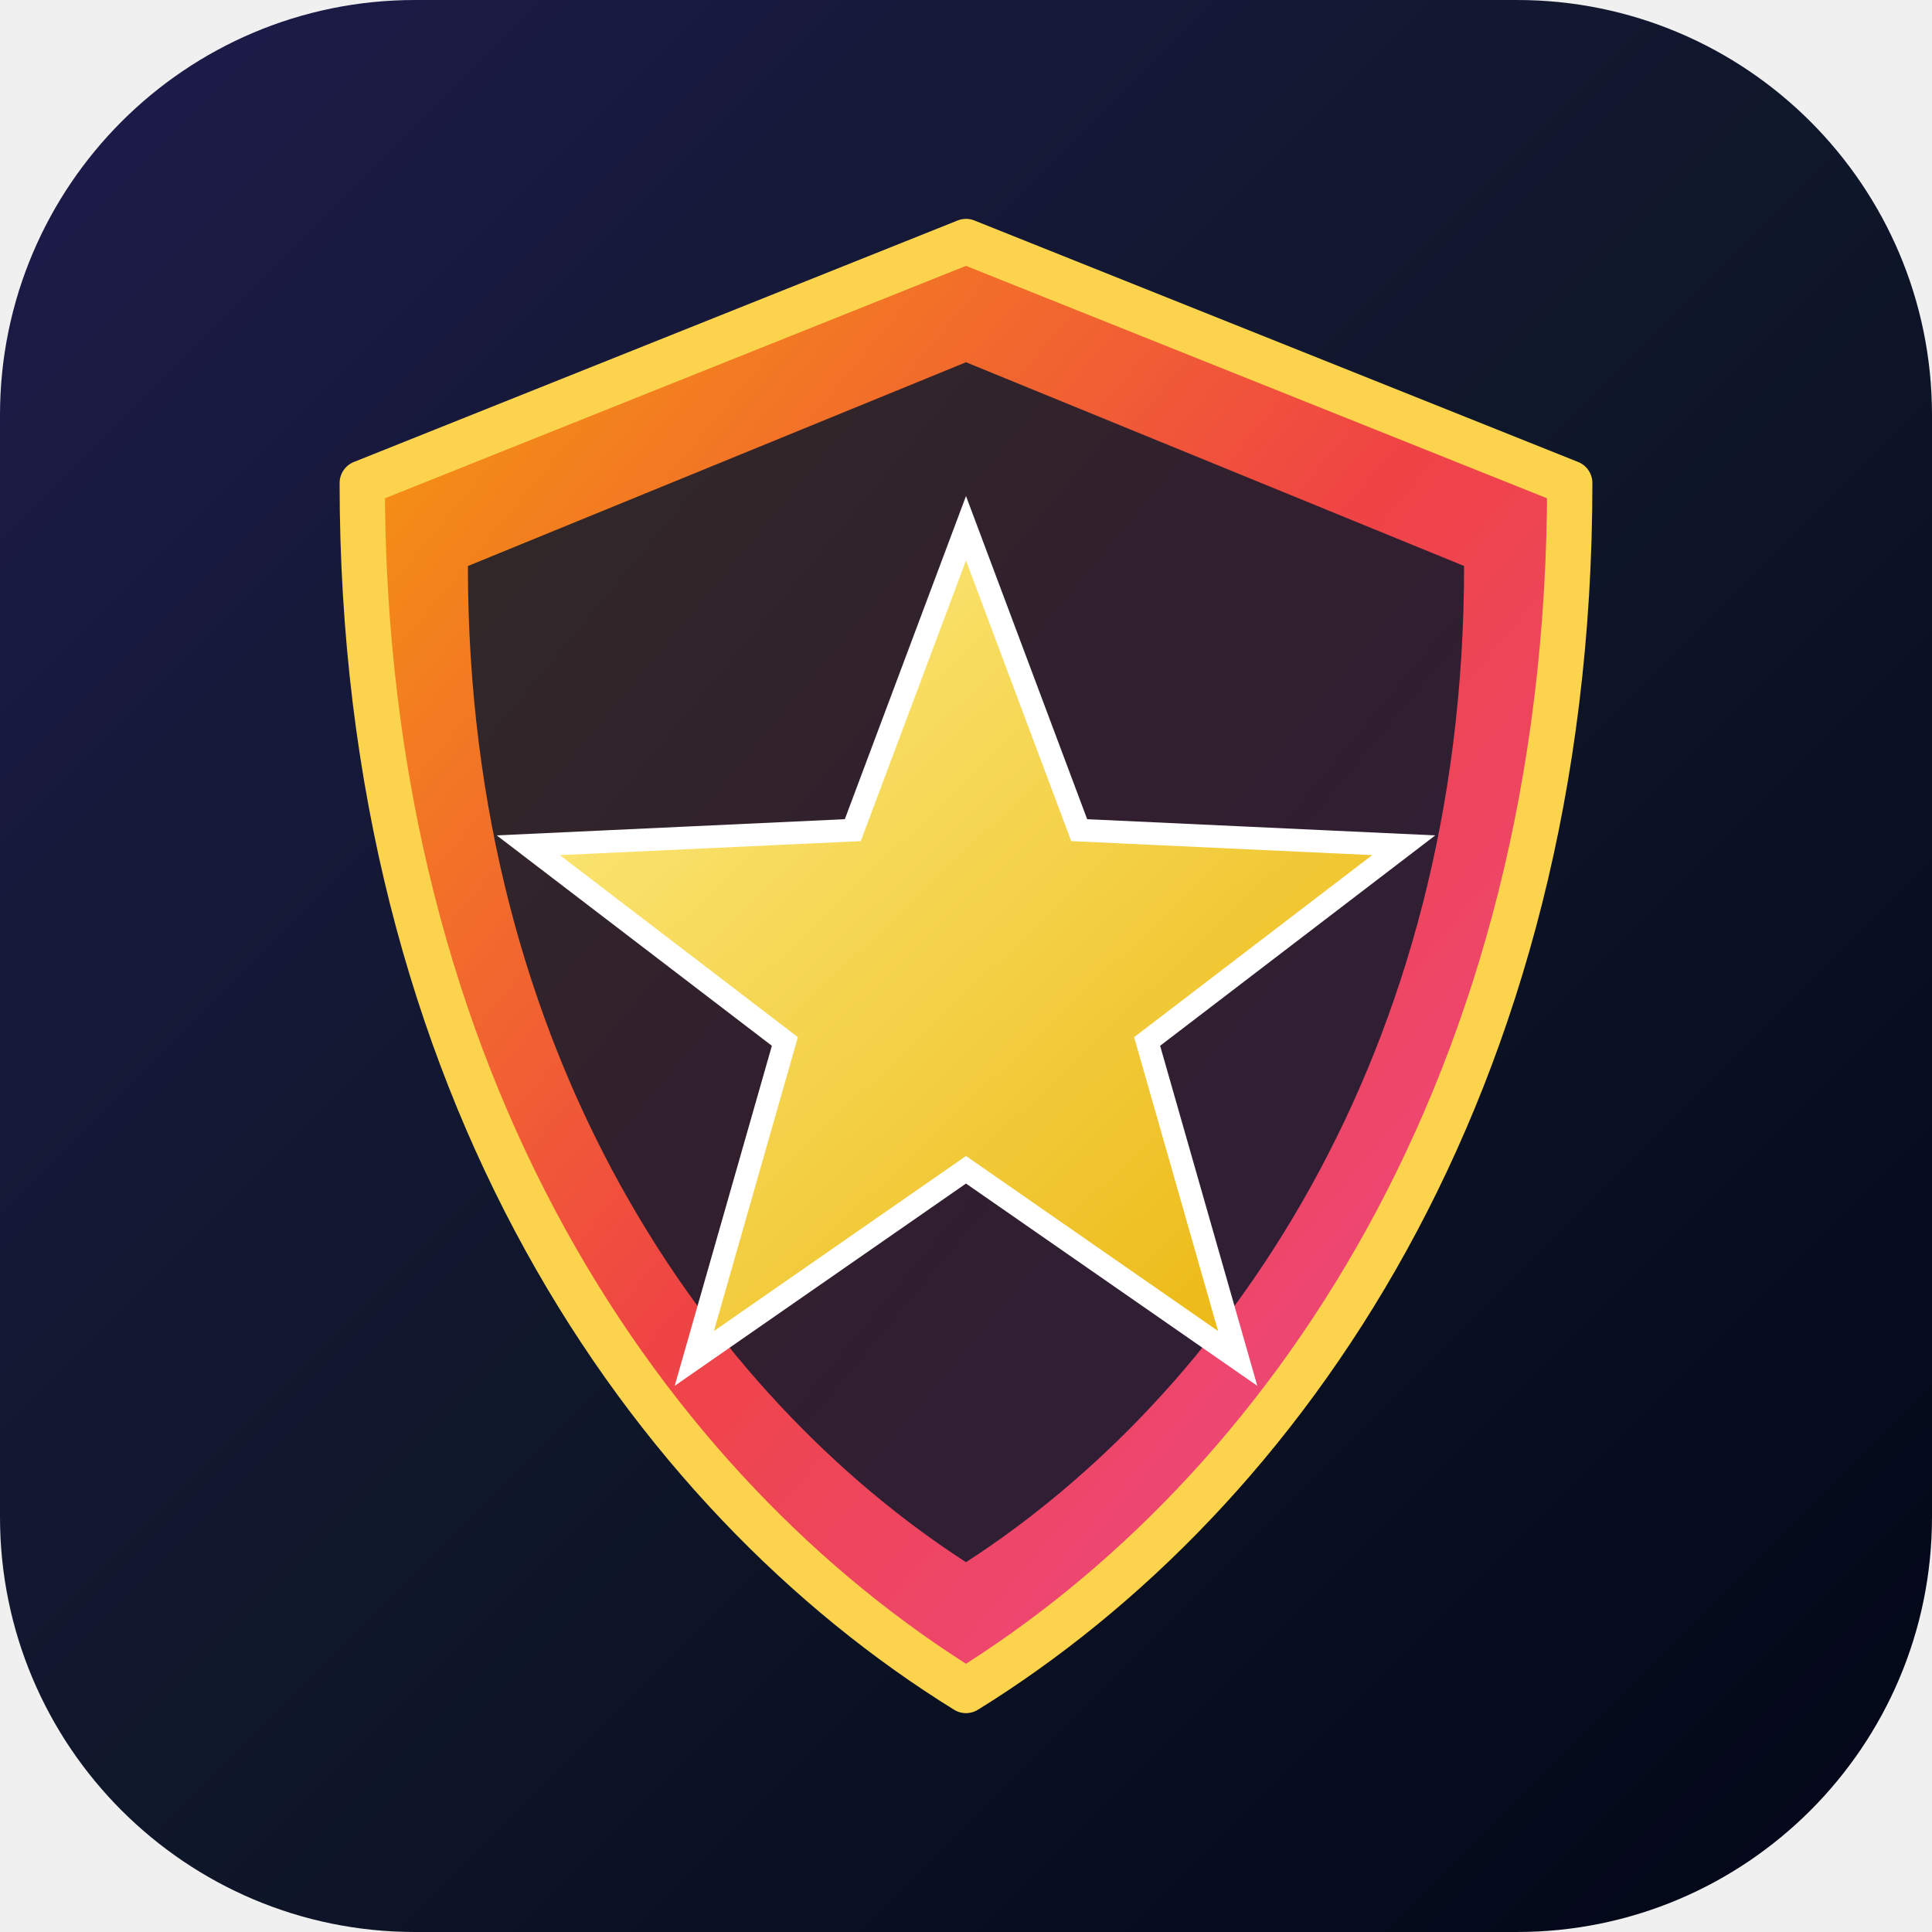
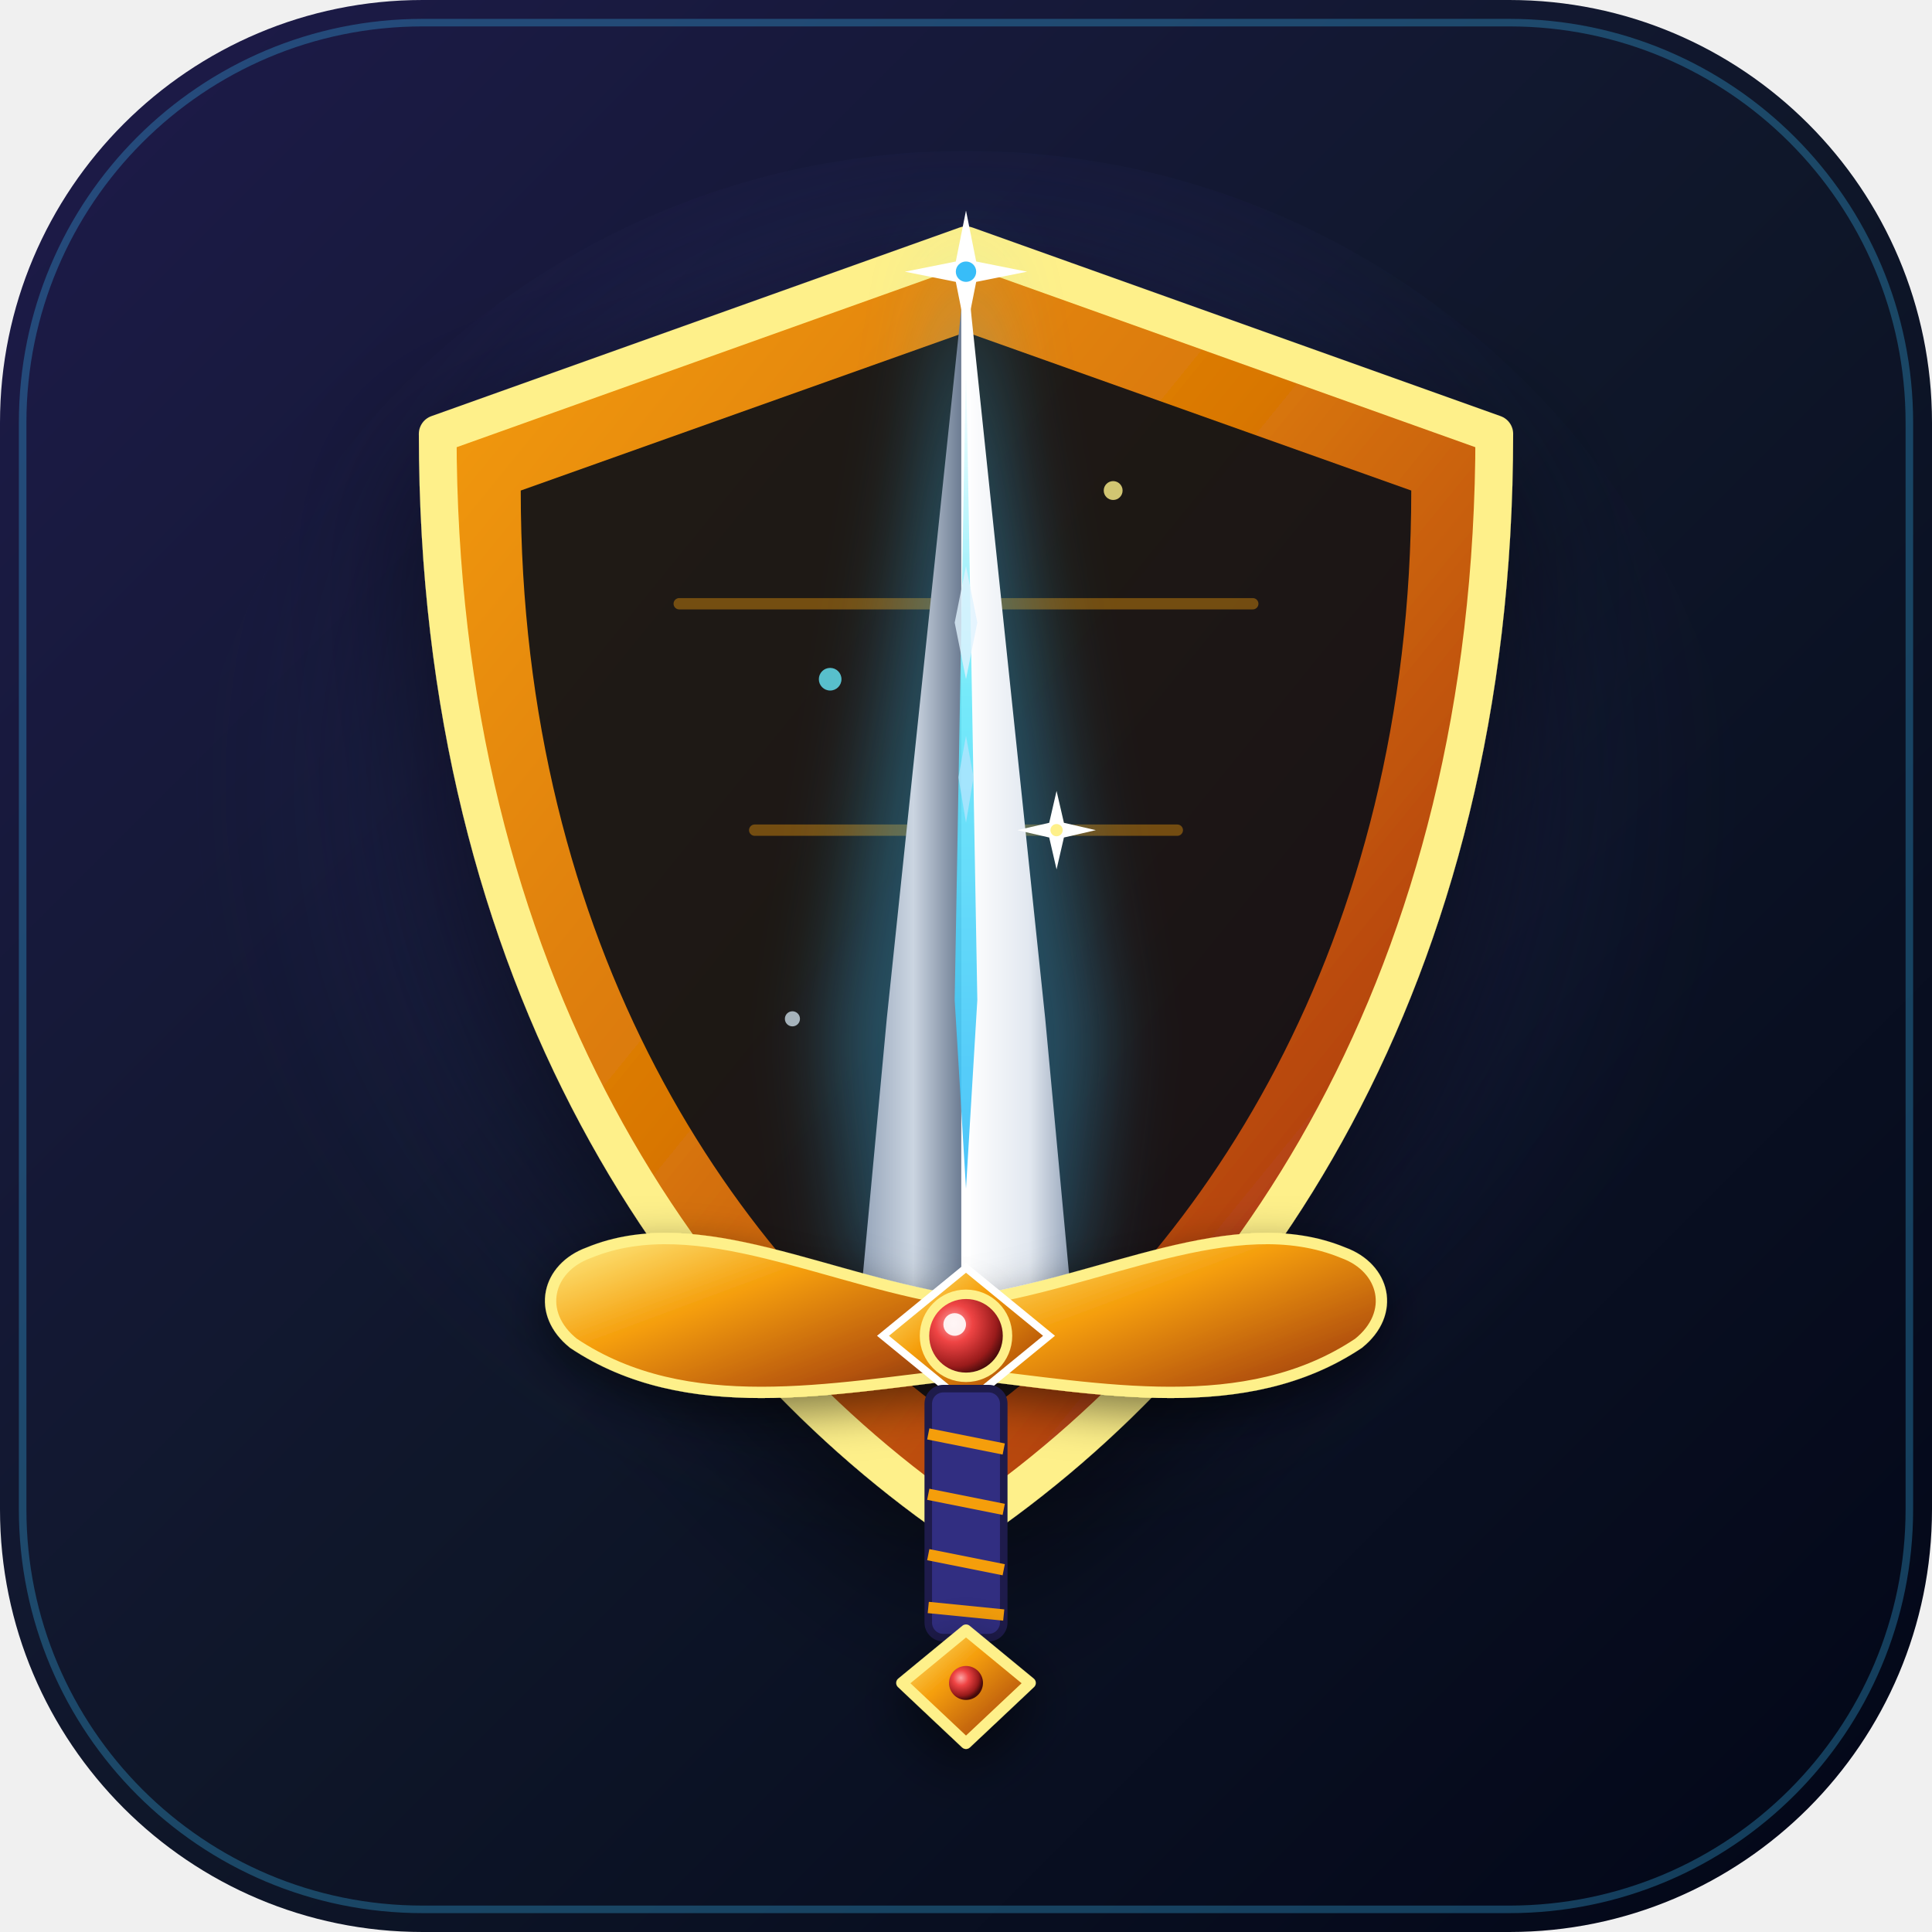
<svg xmlns="http://www.w3.org/2000/svg" viewBox="0 0 512 512" width="512" height="512">
  <defs>
    <linearGradient id="bgGrad" x1="0%" y1="0%" x2="100%" y2="100%">
      <stop offset="0%" stop-color="#1e1b4b" />
      <stop offset="50%" stop-color="#0f172a" />
      <stop offset="100%" stop-color="#020617" />
    </linearGradient>
+     <radialGradient id="auraGrad" cx="50%" cy="40%" r="50%">
+       <stop offset="0%" stop-color="#38bdf8" stop-opacity="0.35" />
+       <stop offset="55%" stop-color="#6366f1" stop-opacity="0.15" />
+       <stop offset="100%" stop-color="#0f172a" stop-opacity="0" />
+     </radialGradient>
    <linearGradient id="shieldGrad" x1="0%" y1="0%" x2="100%" y2="100%">
      <stop offset="0%" stop-color="#f59e0b" />
-       <stop offset="50%" stop-color="#ef4444" />
-       <stop offset="100%" stop-color="#ec4899" />
+       <stop offset="45%" stop-color="#d97706" />
+       <stop offset="100%" stop-color="#991b1b" />
    </linearGradient>
-     <linearGradient id="starGrad" x1="0%" y1="0%" x2="100%" y2="100%">
+     <linearGradient id="bladeLeft" x1="0%" y1="0%" x2="100%" y2="0%">
+       <stop offset="0%" stop-color="#94a3b8" />
+       <stop offset="50%" stop-color="#cbd5e1" />
+       <stop offset="100%" stop-color="#64748b" />
+     </linearGradient>
+     <linearGradient id="bladeRight" x1="0%" y1="0%" x2="100%" y2="0%">
+       <stop offset="0%" stop-color="#ffffff" />
+       <stop offset="60%" stop-color="#e2e8f0" />
+       <stop offset="100%" stop-color="#94a3b8" />
+     </linearGradient>
+     <linearGradient id="bladeEnergy" x1="0%" y1="100%" x2="0%" y2="0%">
+       <stop offset="0%" stop-color="#38bdf8" />
+       <stop offset="60%" stop-color="#67e8f9" />
+       <stop offset="100%" stop-color="#ffffff" />
+     </linearGradient>
+     <linearGradient id="goldGrad" x1="0%" y1="0%" x2="100%" y2="100%">
      <stop offset="0%" stop-color="#fef08a" />
-       <stop offset="100%" stop-color="#eab308" />
+       <stop offset="40%" stop-color="#f59e0b" />
+       <stop offset="80%" stop-color="#b45309" />
+       <stop offset="100%" stop-color="#78350f" />
    </linearGradient>
+     <radialGradient id="rubyGrad" cx="35%" cy="35%" r="65%">
+       <stop offset="0%" stop-color="#fca5a5" />
+       <stop offset="35%" stop-color="#ef4444" />
+       <stop offset="80%" stop-color="#991b1b" />
+       <stop offset="100%" stop-color="#450a0a" />
+     </radialGradient>
  </defs>
-   <rect width="512" height="512" rx="110" fill="url(#bgGrad)" />
-   <path d="M 256 64 L 416 128 C 416 288 340 396 256 448 C 172 396 96 288 96 128 Z" fill="url(#shieldGrad)" stroke="#fcd34d" stroke-width="12" stroke-linejoin="round" />
-   <path d="M 256 96 L 388 150 C 388 280 324 370 256 414 C 188 370 124 280 124 150 Z" fill="#0f172a" opacity="0.85" />
-   <polygon points="256,140 286,220 372,224 304,276 328,360 256,310 184,360 208,276 140,224 226,220" fill="url(#starGrad)" stroke="#fff" stroke-width="6" />
+   <rect width="512" height="512" rx="112" fill="url(#bgGrad)" />
+   <rect width="500" height="500" x="6" y="6" rx="106" fill="none" stroke="#38bdf8" stroke-width="2" opacity="0.3" />
+   <circle cx="256" cy="250" r="210" fill="url(#auraGrad)" />
+   <path d="M 256 65 L 396 115 C 396 260 330 355 256 405 C 182 355 116 260 116 115 Z" fill="url(#shieldGrad)" stroke="#fef08a" stroke-width="10" stroke-linejoin="round" filter="drop-shadow(0 14px 20px rgba(0,0,0,0.6))" />
+   <path d="M 256 88 L 374 130 C 374 250 318 335 256 378 C 194 335 138 250 138 130 Z" fill="#090d16" opacity="0.9" />
+   <path d="M 180 160 L 332 160 M 200 220 L 312 220" stroke="#f59e0b" stroke-width="3" stroke-linecap="round" opacity="0.4" />
+   <path d="M 256 60 L 292 275 L 284 340 L 228 340 L 220 275 Z" fill="#38bdf8" opacity="0.35" filter="blur(10px)" />
+   <path d="M 256 70 L 256 345 L 228 345 L 235 270 Z" fill="url(#bladeLeft)" />
+   <path d="M 256 70 L 277 270 L 284 345 L 256 345 Z" fill="url(#bladeRight)" />
+   <line x1="256" y1="70" x2="256" y2="345" stroke="#ffffff" stroke-width="2.5" />
+   <path d="M 256 95 L 259 265 L 256 315 L 253 265 Z" fill="url(#bladeEnergy)" opacity="0.9" />
+   <polygon points="256,150 259,165 256,180 253,165" fill="#e0f2fe" opacity="0.8" />
+   <polygon points="256,195 258,206 256,218 254,206" fill="#bae6fd" opacity="0.7" />
+   <path d="M 256 345 C 220 340 185 320 156 332 C 145 336 142 348 152 356 C 182 376 220 368 256 364 Z" fill="url(#goldGrad)" stroke="#fef08a" stroke-width="3" stroke-linejoin="round" filter="drop-shadow(0 4px 6px rgba(0,0,0,0.5))" />
+   <path d="M 256 345 C 292 340 327 320 356 332 C 367 336 370 348 360 356 C 330 376 292 368 256 364 Z" fill="url(#goldGrad)" stroke="#fef08a" stroke-width="3" stroke-linejoin="round" filter="drop-shadow(0 4px 6px rgba(0,0,0,0.5))" />
+   <polygon points="256,336 278,354 256,372 234,354" fill="url(#goldGrad)" stroke="#fff" stroke-width="2" />
+   <circle cx="256" cy="354" r="11" fill="url(#rubyGrad)" stroke="#fef08a" stroke-width="2.5" />
+   <circle cx="253" cy="351" r="3" fill="#ffffff" opacity="0.9" />
+   <rect x="246" y="368" width="20" height="66" rx="4" fill="#312e81" stroke="#1e1b4b" stroke-width="2" />
+   <line x1="246" y1="380" x2="266" y2="384" stroke="#f59e0b" stroke-width="3" />
+   <line x1="246" y1="396" x2="266" y2="400" stroke="#f59e0b" stroke-width="3" />
+   <line x1="246" y1="412" x2="266" y2="416" stroke="#f59e0b" stroke-width="3" />
+   <line x1="246" y1="426" x2="266" y2="428" stroke="#f59e0b" stroke-width="3" />
+   <polygon points="256,432 273,446 256,462 239,446" fill="url(#goldGrad)" stroke="#fef08a" stroke-width="3" stroke-linejoin="round" filter="drop-shadow(0 5px 8px rgba(0,0,0,0.6))" />
+   <circle cx="256" cy="446" r="4.5" fill="url(#rubyGrad)" />
+   <g transform="translate(256, 72) scale(0.9)">
+     <polygon points="0,-18 3,-3 18,0 3,3 0,18 -3,3 -18,0 -3,-3" fill="#ffffff" />
+     <circle cx="0" cy="0" r="3" fill="#38bdf8" />
+   </g>
+   <g transform="translate(280, 220) scale(0.65)">
+     <polygon points="0,-16 3,-3 16,0 3,3 0,16 -3,3 -16,0 -3,-3" fill="#ffffff" />
+     <circle cx="0" cy="0" r="2.5" fill="#fef08a" />
+   </g>
+   <circle cx="220" cy="180" r="3" fill="#67e8f9" opacity="0.8" />
+   <circle cx="295" cy="130" r="2.5" fill="#fef08a" opacity="0.8" />
+   <circle cx="210" cy="270" r="2" fill="#e0f2fe" opacity="0.7" />
</svg>
